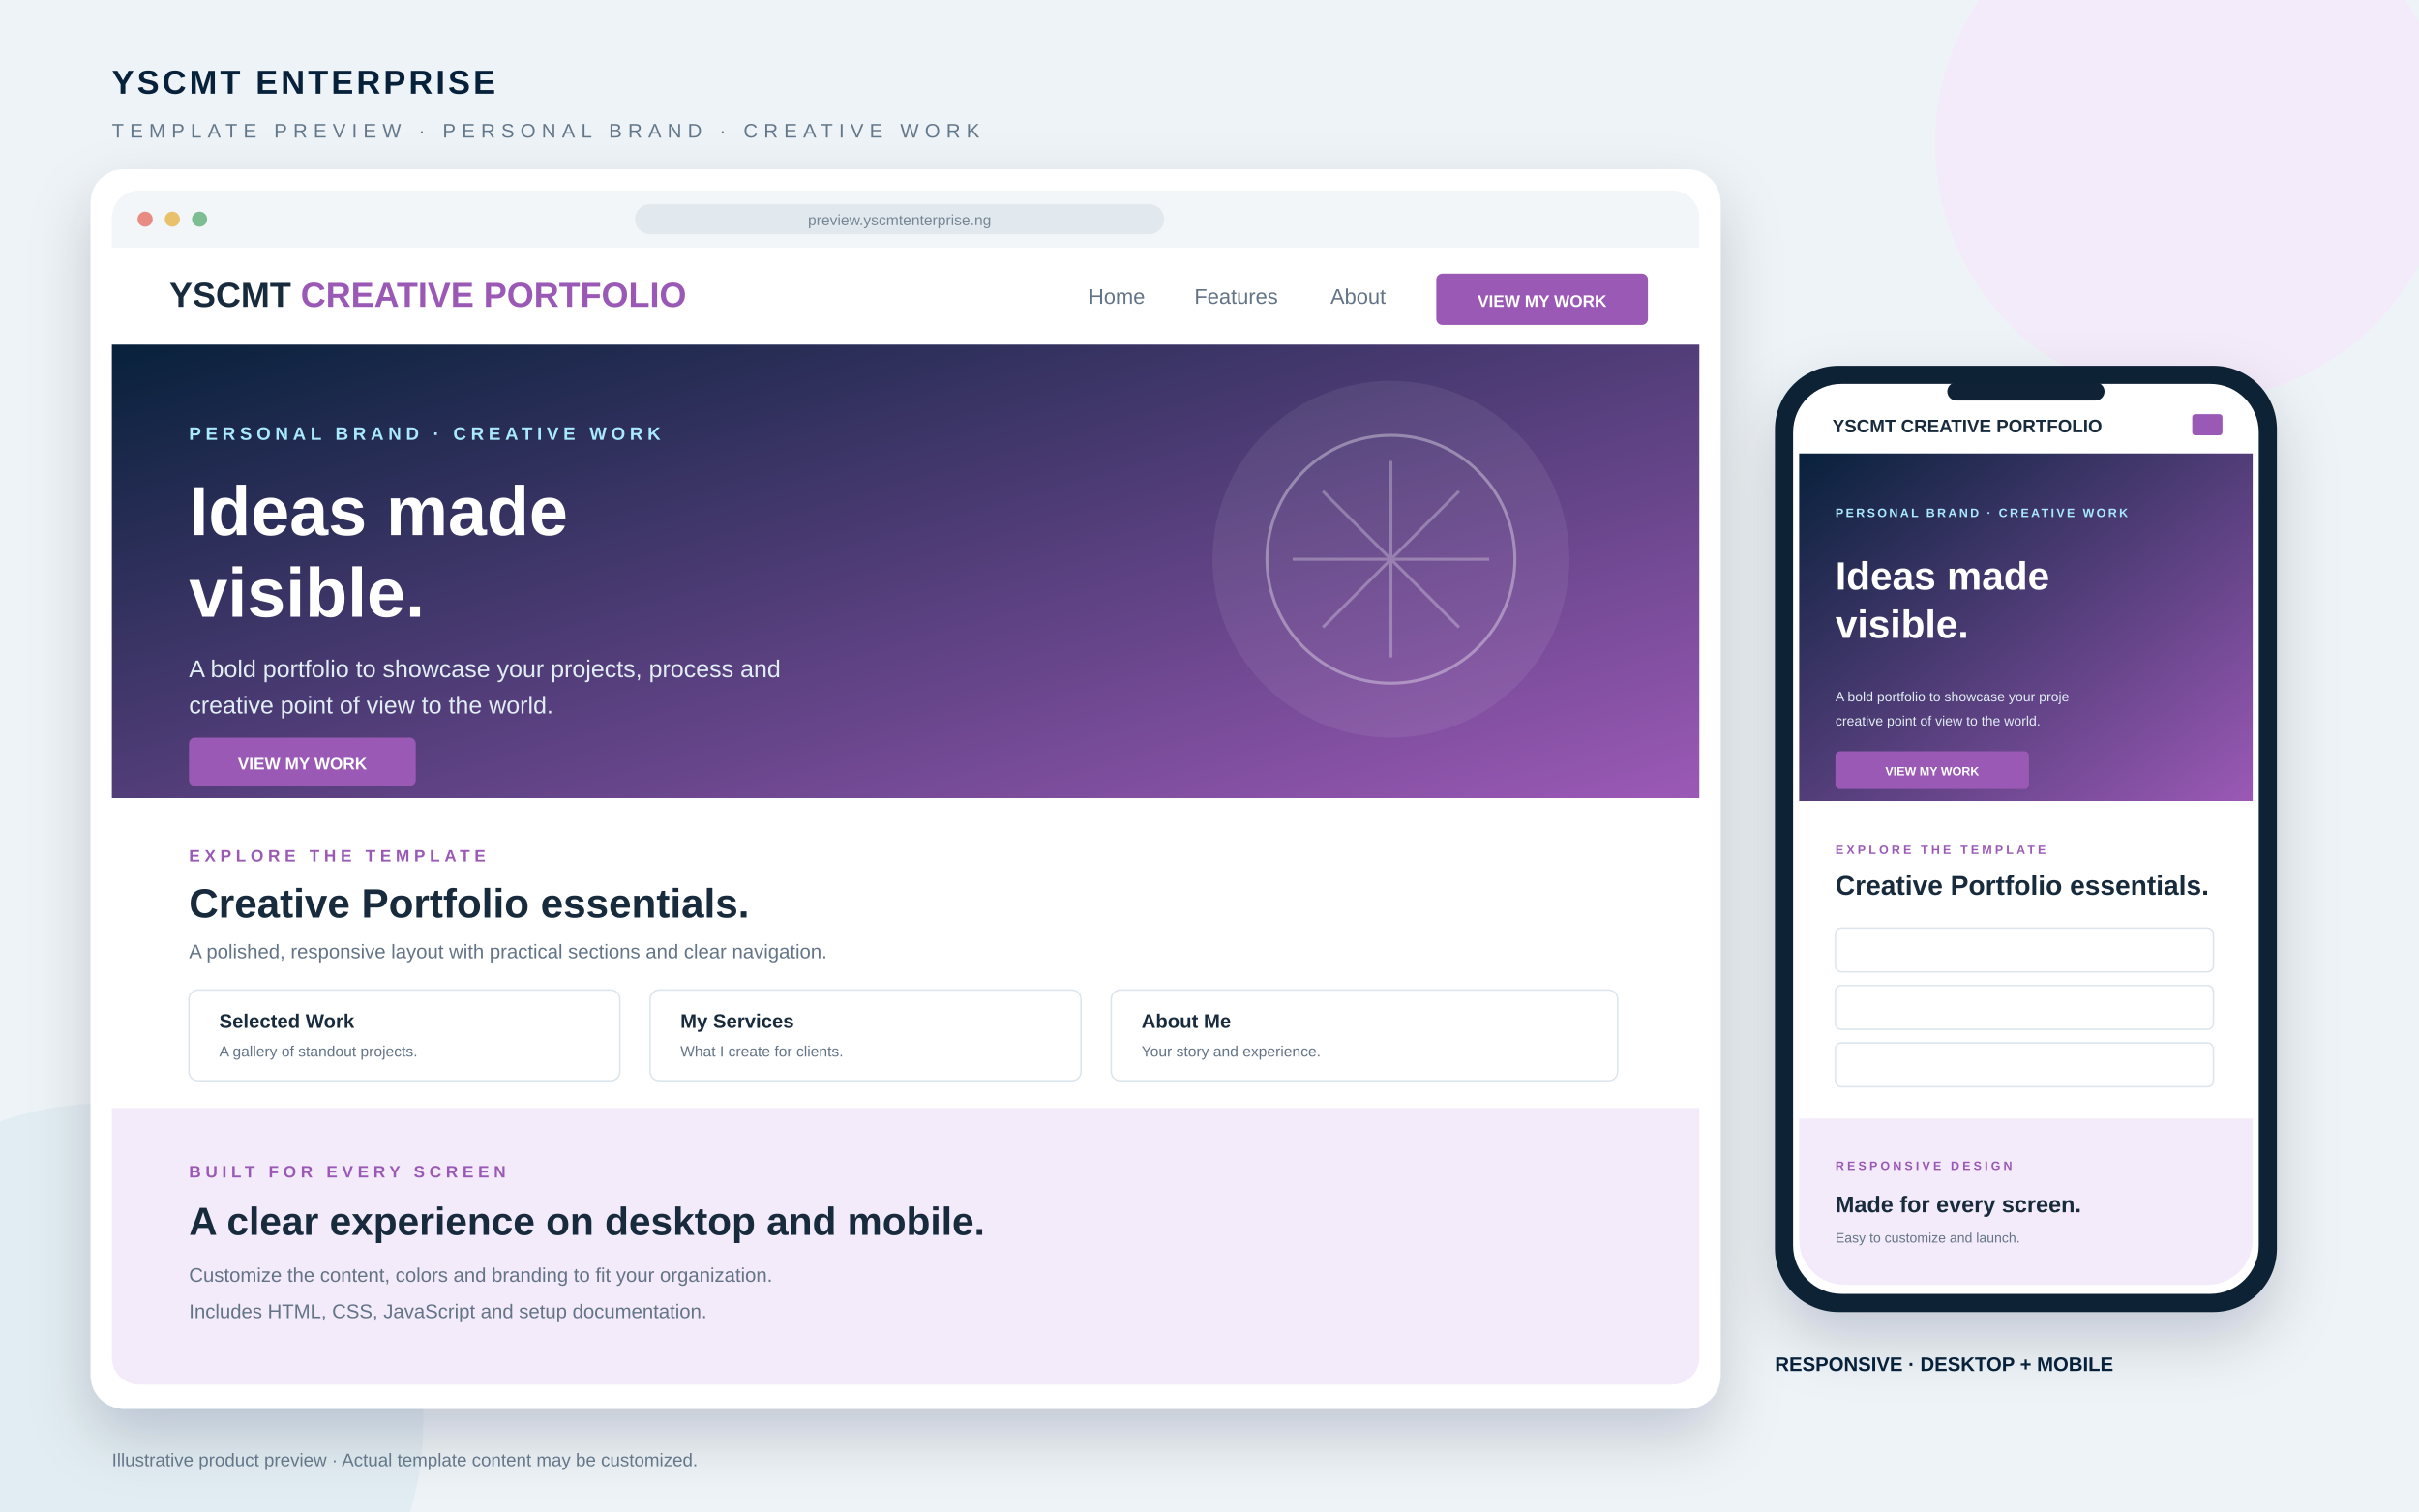
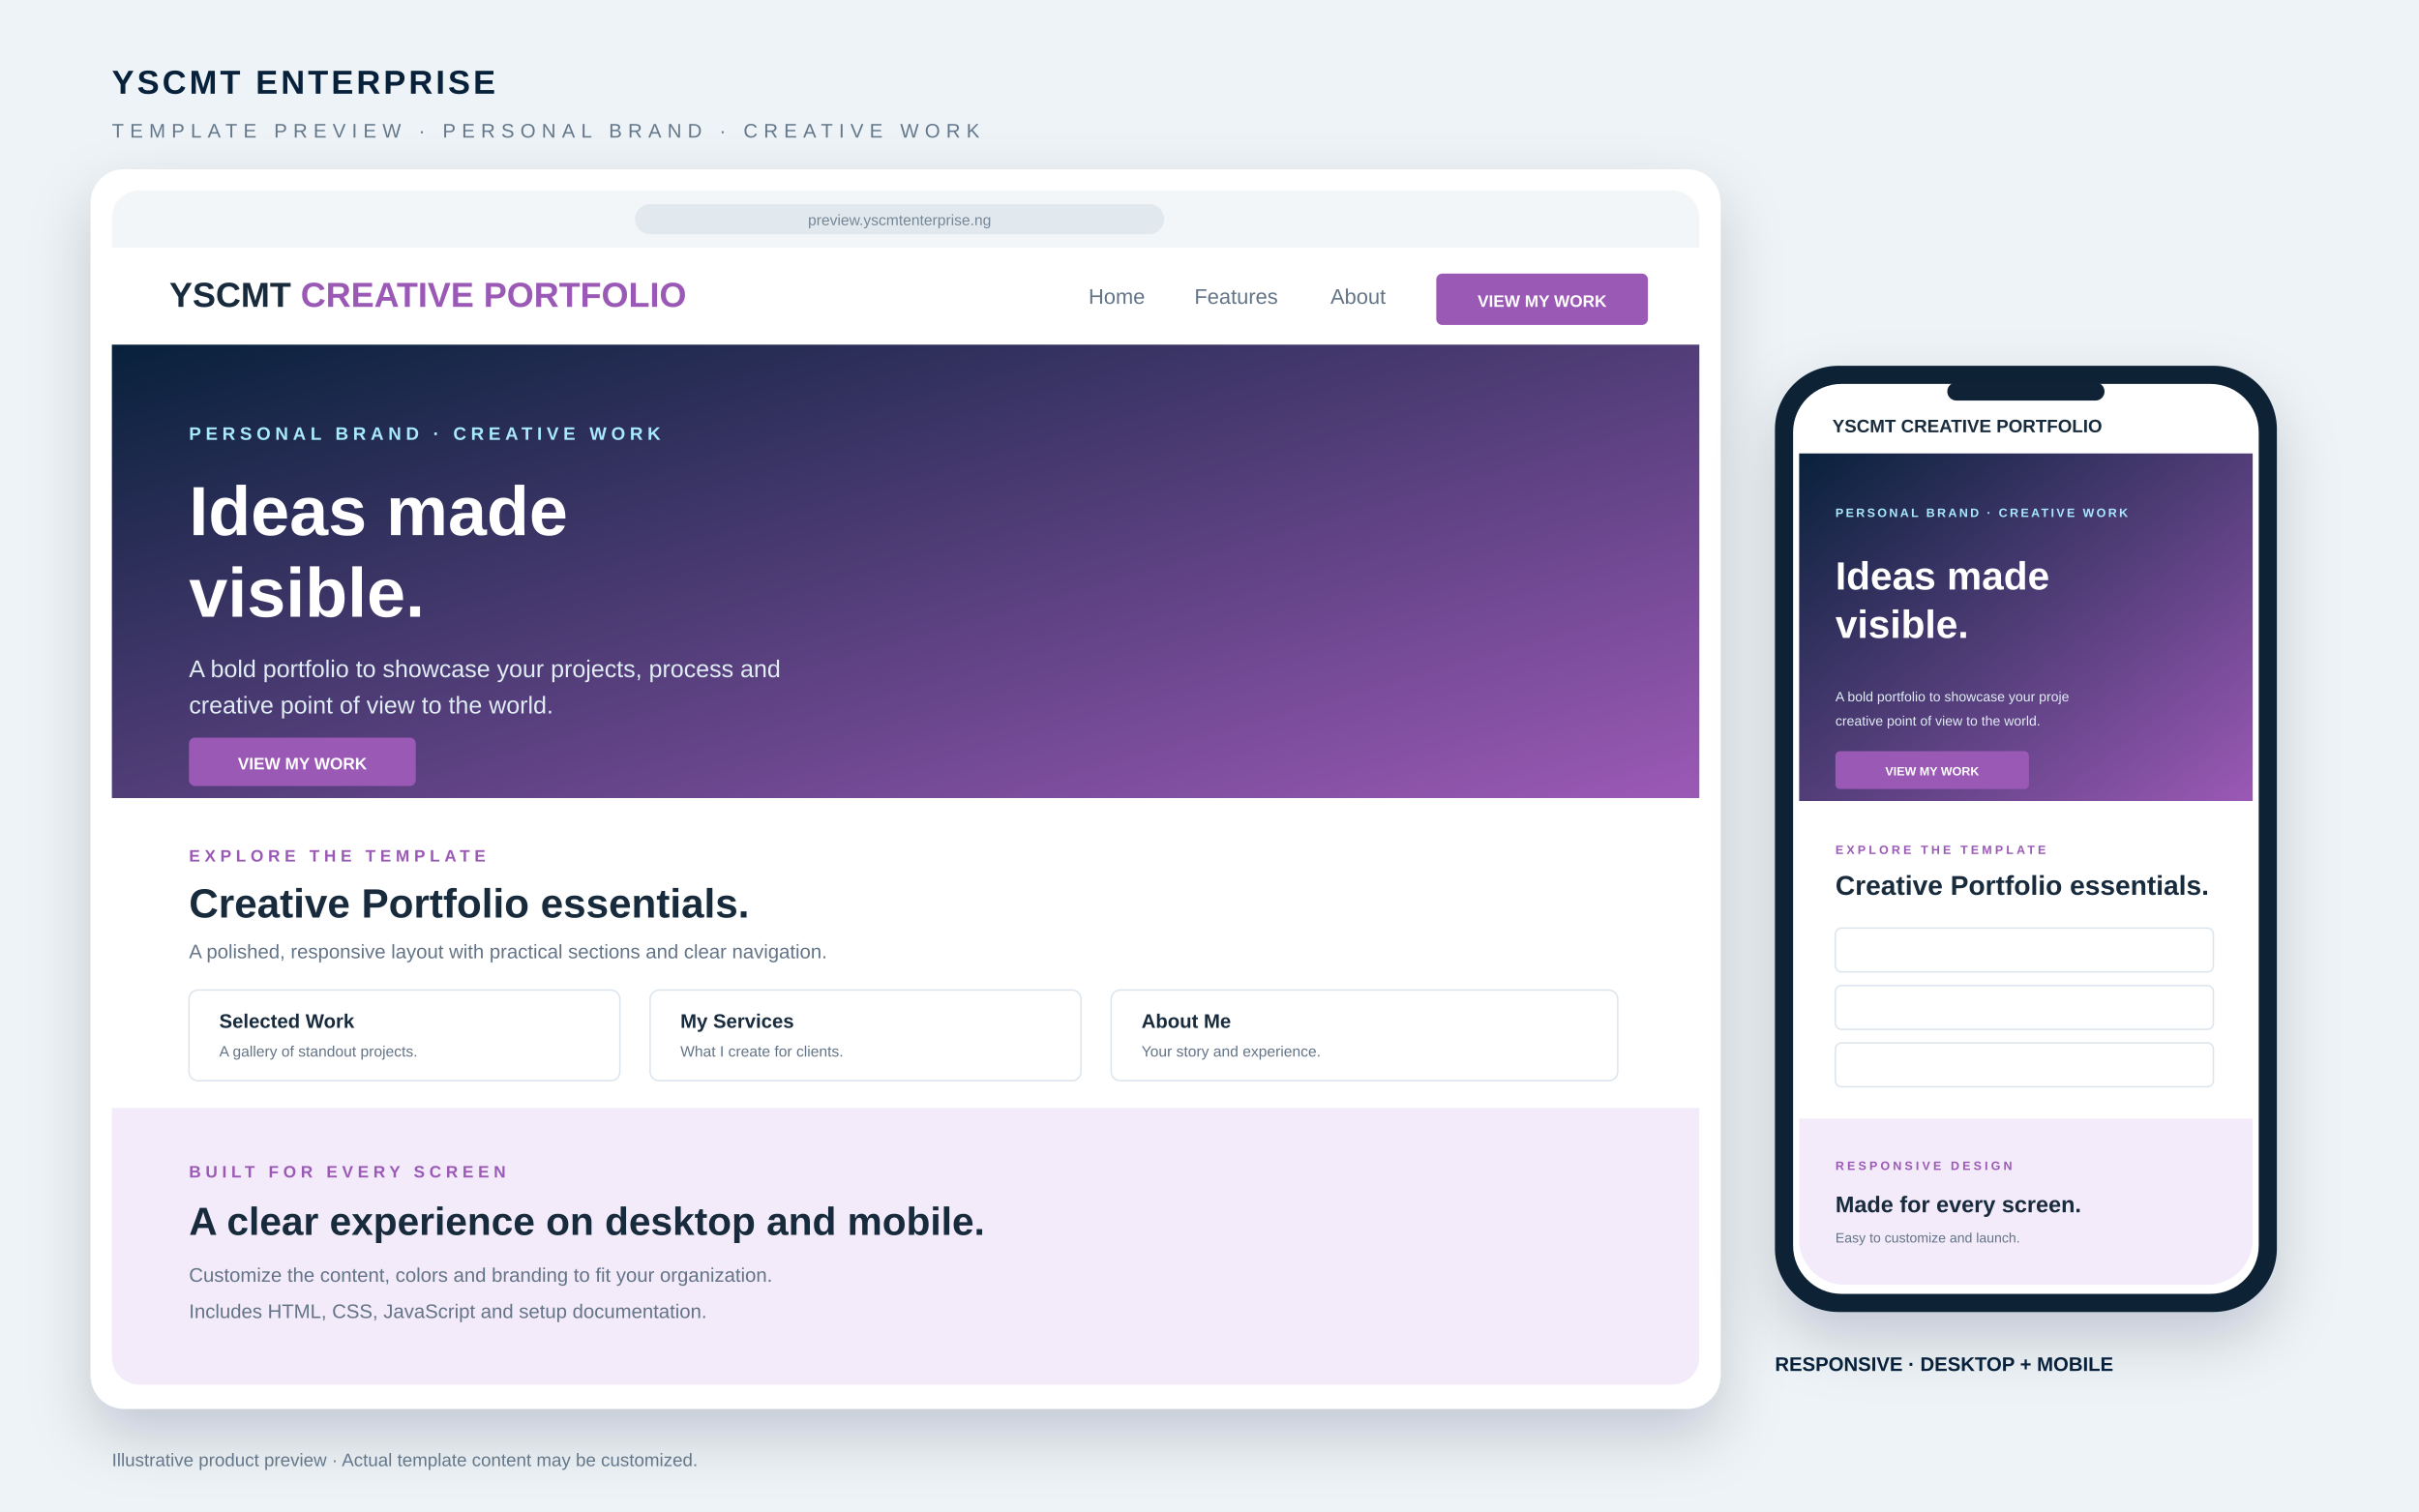
<svg xmlns="http://www.w3.org/2000/svg" width="1600" height="1000" viewBox="0 0 1600 1000" role="img" aria-labelledby="title desc">
  <defs>
    <linearGradient id="hero" x1="0" y1="0" x2="1" y2="1">
      <stop stop-color="#08213b" />
      <stop offset="1" stop-color="#9b59b6" />
    </linearGradient>
    <filter id="shadow" x="-20%" y="-20%" width="140%" height="150%">
      <feDropShadow dx="0" dy="18" stdDeviation="20" flood-color="#071b2e" flood-opacity=".18" />
    </filter>
    <clipPath id="desk">
      <rect x="74" y="126" width="1050" height="790" rx="18" />
    </clipPath>
    <clipPath id="phone">
      <rect x="1190" y="260" width="300" height="590" rx="30" />
    </clipPath>
  </defs>
  <rect width="1600" height="1000" fill="#edf3f7" />
-   <circle cx="1450" cy="95" r="170" fill="#f3eafa" />
-   <circle cx="70" cy="940" r="210" fill="#e2edf3" />
  <g font-family="Arial,Helvetica,sans-serif">
    <text x="74" y="62" fill="#08213b" font-size="22" font-weight="700" letter-spacing="2">YSCMT ENTERPRISE</text>
    <text x="74" y="91" fill="#64778a" font-size="13" letter-spacing="4">TEMPLATE PREVIEW · PERSONAL BRAND · CREATIVE WORK</text>
    <g filter="url(#shadow)">
      <rect x="60" y="112" width="1078" height="820" rx="22" fill="#fff" />
    </g>
    <g clip-path="url(#desk)">
      <rect x="74" y="126" width="1050" height="38" fill="#f3f6f8" />
-       <circle cx="96" cy="145" r="5" fill="#e78b83" />
-       <circle cx="114" cy="145" r="5" fill="#e8c16a" />
-       <circle cx="132" cy="145" r="5" fill="#7cbd91" />
      <rect x="420" y="135" width="350" height="20" rx="10" fill="#e2e9ee" />
      <text x="595" y="149" fill="#758696" font-size="10" text-anchor="middle">preview.yscmtenterprise.ng</text>
      <rect x="74" y="164" width="1050" height="64" fill="#fff" />
      <text x="112" y="203" fill="#182b3d" font-size="23" font-weight="800">YSCMT <tspan fill="#9b59b6"> CREATIVE PORTFOLIO</tspan>
      </text>
      <text x="720" y="201" fill="#637487" font-size="14">Home</text>
      <text x="790" y="201" fill="#637487" font-size="14">Features</text>
      <text x="880" y="201" fill="#637487" font-size="14">About</text>
      <rect x="950" y="181" width="140" height="34" rx="4" fill="#9b59b6" />
      <text x="1020" y="203" fill="#fff" font-size="11" font-weight="700" text-anchor="middle">VIEW MY WORK</text>
      <rect x="74" y="228" width="1050" height="300" fill="url(#hero)" />
-       <circle cx="920" cy="370" r="118" fill="#ffffff" opacity=".07" />
-       <circle cx="920" cy="370" r="82" fill="none" stroke="#ffffff" stroke-width="2" opacity=".35" />
-       <path d="M855 370h130M920 305v130M875 325l90 90M965 325l-90 90" stroke="#ffffff" stroke-width="2" opacity=".28" />
      <text x="125" y="291" fill="#a9eaff" font-size="12" font-weight="700" letter-spacing="3">PERSONAL BRAND · CREATIVE WORK</text>
      <text x="125" y="354" fill="#fff" font-size="46" font-weight="700">Ideas made</text>
      <text x="125" y="408" fill="#fff" font-size="46" font-weight="700">visible.</text>
      <text x="125" y="448" fill="#e0edf5" font-size="16">A bold portfolio to showcase your projects, process and</text>
      <text x="125" y="472" fill="#e0edf5" font-size="16">creative point of view to the world.</text>
      <rect x="125" y="488" width="150" height="32" rx="4" fill="#9b59b6" />
      <text x="200" y="509" fill="#fff" font-size="11" font-weight="700" text-anchor="middle">VIEW MY WORK</text>
      <rect x="74" y="528" width="1050" height="205" fill="#fff" />
      <text x="125" y="570" fill="#9b59b6" font-size="11" font-weight="700" letter-spacing="3">EXPLORE THE TEMPLATE</text>
      <text x="125" y="607" fill="#182b3d" font-size="27" font-weight="700">Creative Portfolio essentials.</text>
      <text x="125" y="634" fill="#637487" font-size="13">A polished, responsive layout with practical sections and clear navigation.</text>
      <g fill="#fff" stroke="#dce5ed">
        <rect x="125" y="655" width="285" height="60" rx="6" />
        <rect x="430" y="655" width="285" height="60" rx="6" />
        <rect x="735" y="655" width="335" height="60" rx="6" />
      </g>
      <g fill="#182b3d" font-size="13" font-weight="700">
        <text x="145" y="680">Selected Work</text>
        <text x="450" y="680">My Services</text>
        <text x="755" y="680">About Me</text>
      </g>
      <g fill="#637487" font-size="10">
        <text x="145" y="699">A gallery of standout projects.</text>
        <text x="450" y="699">What I create for clients.</text>
        <text x="755" y="699">Your story and experience.</text>
      </g>
      <rect x="74" y="733" width="1050" height="183" fill="#f3eafa" />
      <text x="125" y="779" fill="#9b59b6" font-size="11" font-weight="700" letter-spacing="3">BUILT FOR EVERY SCREEN</text>
      <text x="125" y="817" fill="#182b3d" font-size="26" font-weight="700">A clear experience on desktop and mobile.</text>
      <text x="125" y="848" fill="#637487" font-size="13">Customize the content, colors and branding to fit your organization.</text>
      <text x="125" y="872" fill="#637487" font-size="13">Includes HTML, CSS, JavaScript and setup documentation.</text>
    </g>
    <g filter="url(#shadow)">
      <rect x="1174" y="242" width="332" height="626" rx="42" fill="#102235" />
      <rect x="1186" y="254" width="308" height="602" rx="32" fill="#fff" />
    </g>
    <g clip-path="url(#phone)">
      <rect x="1190" y="260" width="300" height="590" fill="#fff" />
      <text x="1212" y="286" fill="#182b3d" font-size="12" font-weight="800">YSCMT CREATIVE PORTFOLIO</text>
-       <rect x="1450" y="274" width="20" height="14" rx="2" fill="#9b59b6" />
      <rect x="1190" y="300" width="300" height="230" fill="url(#hero)" />
      <text x="1214" y="342" fill="#a9eaff" font-size="8" font-weight="700" letter-spacing="1.5">PERSONAL BRAND · CREATIVE WORK</text>
      <text x="1214" y="390" fill="#fff" font-size="26" font-weight="700">Ideas made</text>
      <text x="1214" y="422" fill="#fff" font-size="26" font-weight="700">visible.</text>
      <text x="1214" y="464" fill="#e0edf5" font-size="9">A bold portfolio to showcase your proje</text>
      <text x="1214" y="480" fill="#e0edf5" font-size="9">creative point of view to the world.</text>
      <rect x="1214" y="497" width="128" height="25" rx="3" fill="#9b59b6" />
      <text x="1278" y="513" fill="#fff" font-size="8" font-weight="700" text-anchor="middle">VIEW MY WORK</text>
      <rect x="1190" y="530" width="300" height="210" fill="#fff" />
      <text x="1214" y="565" fill="#9b59b6" font-size="8" font-weight="700" letter-spacing="2">EXPLORE THE TEMPLATE</text>
      <text x="1214" y="592" fill="#182b3d" font-size="18" font-weight="700">Creative Portfolio essentials.</text>
      <rect x="1214" y="614" width="250" height="29" rx="4" fill="#fff" stroke="#dce5ed" />
      <rect x="1214" y="652" width="250" height="29" rx="4" fill="#fff" stroke="#dce5ed" />
      <rect x="1214" y="690" width="250" height="29" rx="4" fill="#fff" stroke="#dce5ed" />
      <rect x="1190" y="740" width="300" height="110" fill="#f3eafa" />
      <text x="1214" y="774" fill="#9b59b6" font-size="8" font-weight="700" letter-spacing="2">RESPONSIVE DESIGN</text>
      <text x="1214" y="802" fill="#182b3d" font-size="15" font-weight="700">Made for every screen.</text>
      <text x="1214" y="822" fill="#637487" font-size="9">Easy to customize and launch.</text>
    </g>
    <rect x="1288" y="253" width="104" height="12" rx="6" fill="#102235" />
    <text x="1174" y="907" fill="#08213b" font-size="13" font-weight="700">RESPONSIVE · DESKTOP + MOBILE</text>
    <text x="74" y="970" fill="#64778a" font-size="12">Illustrative product preview · Actual template content may be customized.</text>
  </g>
</svg>
